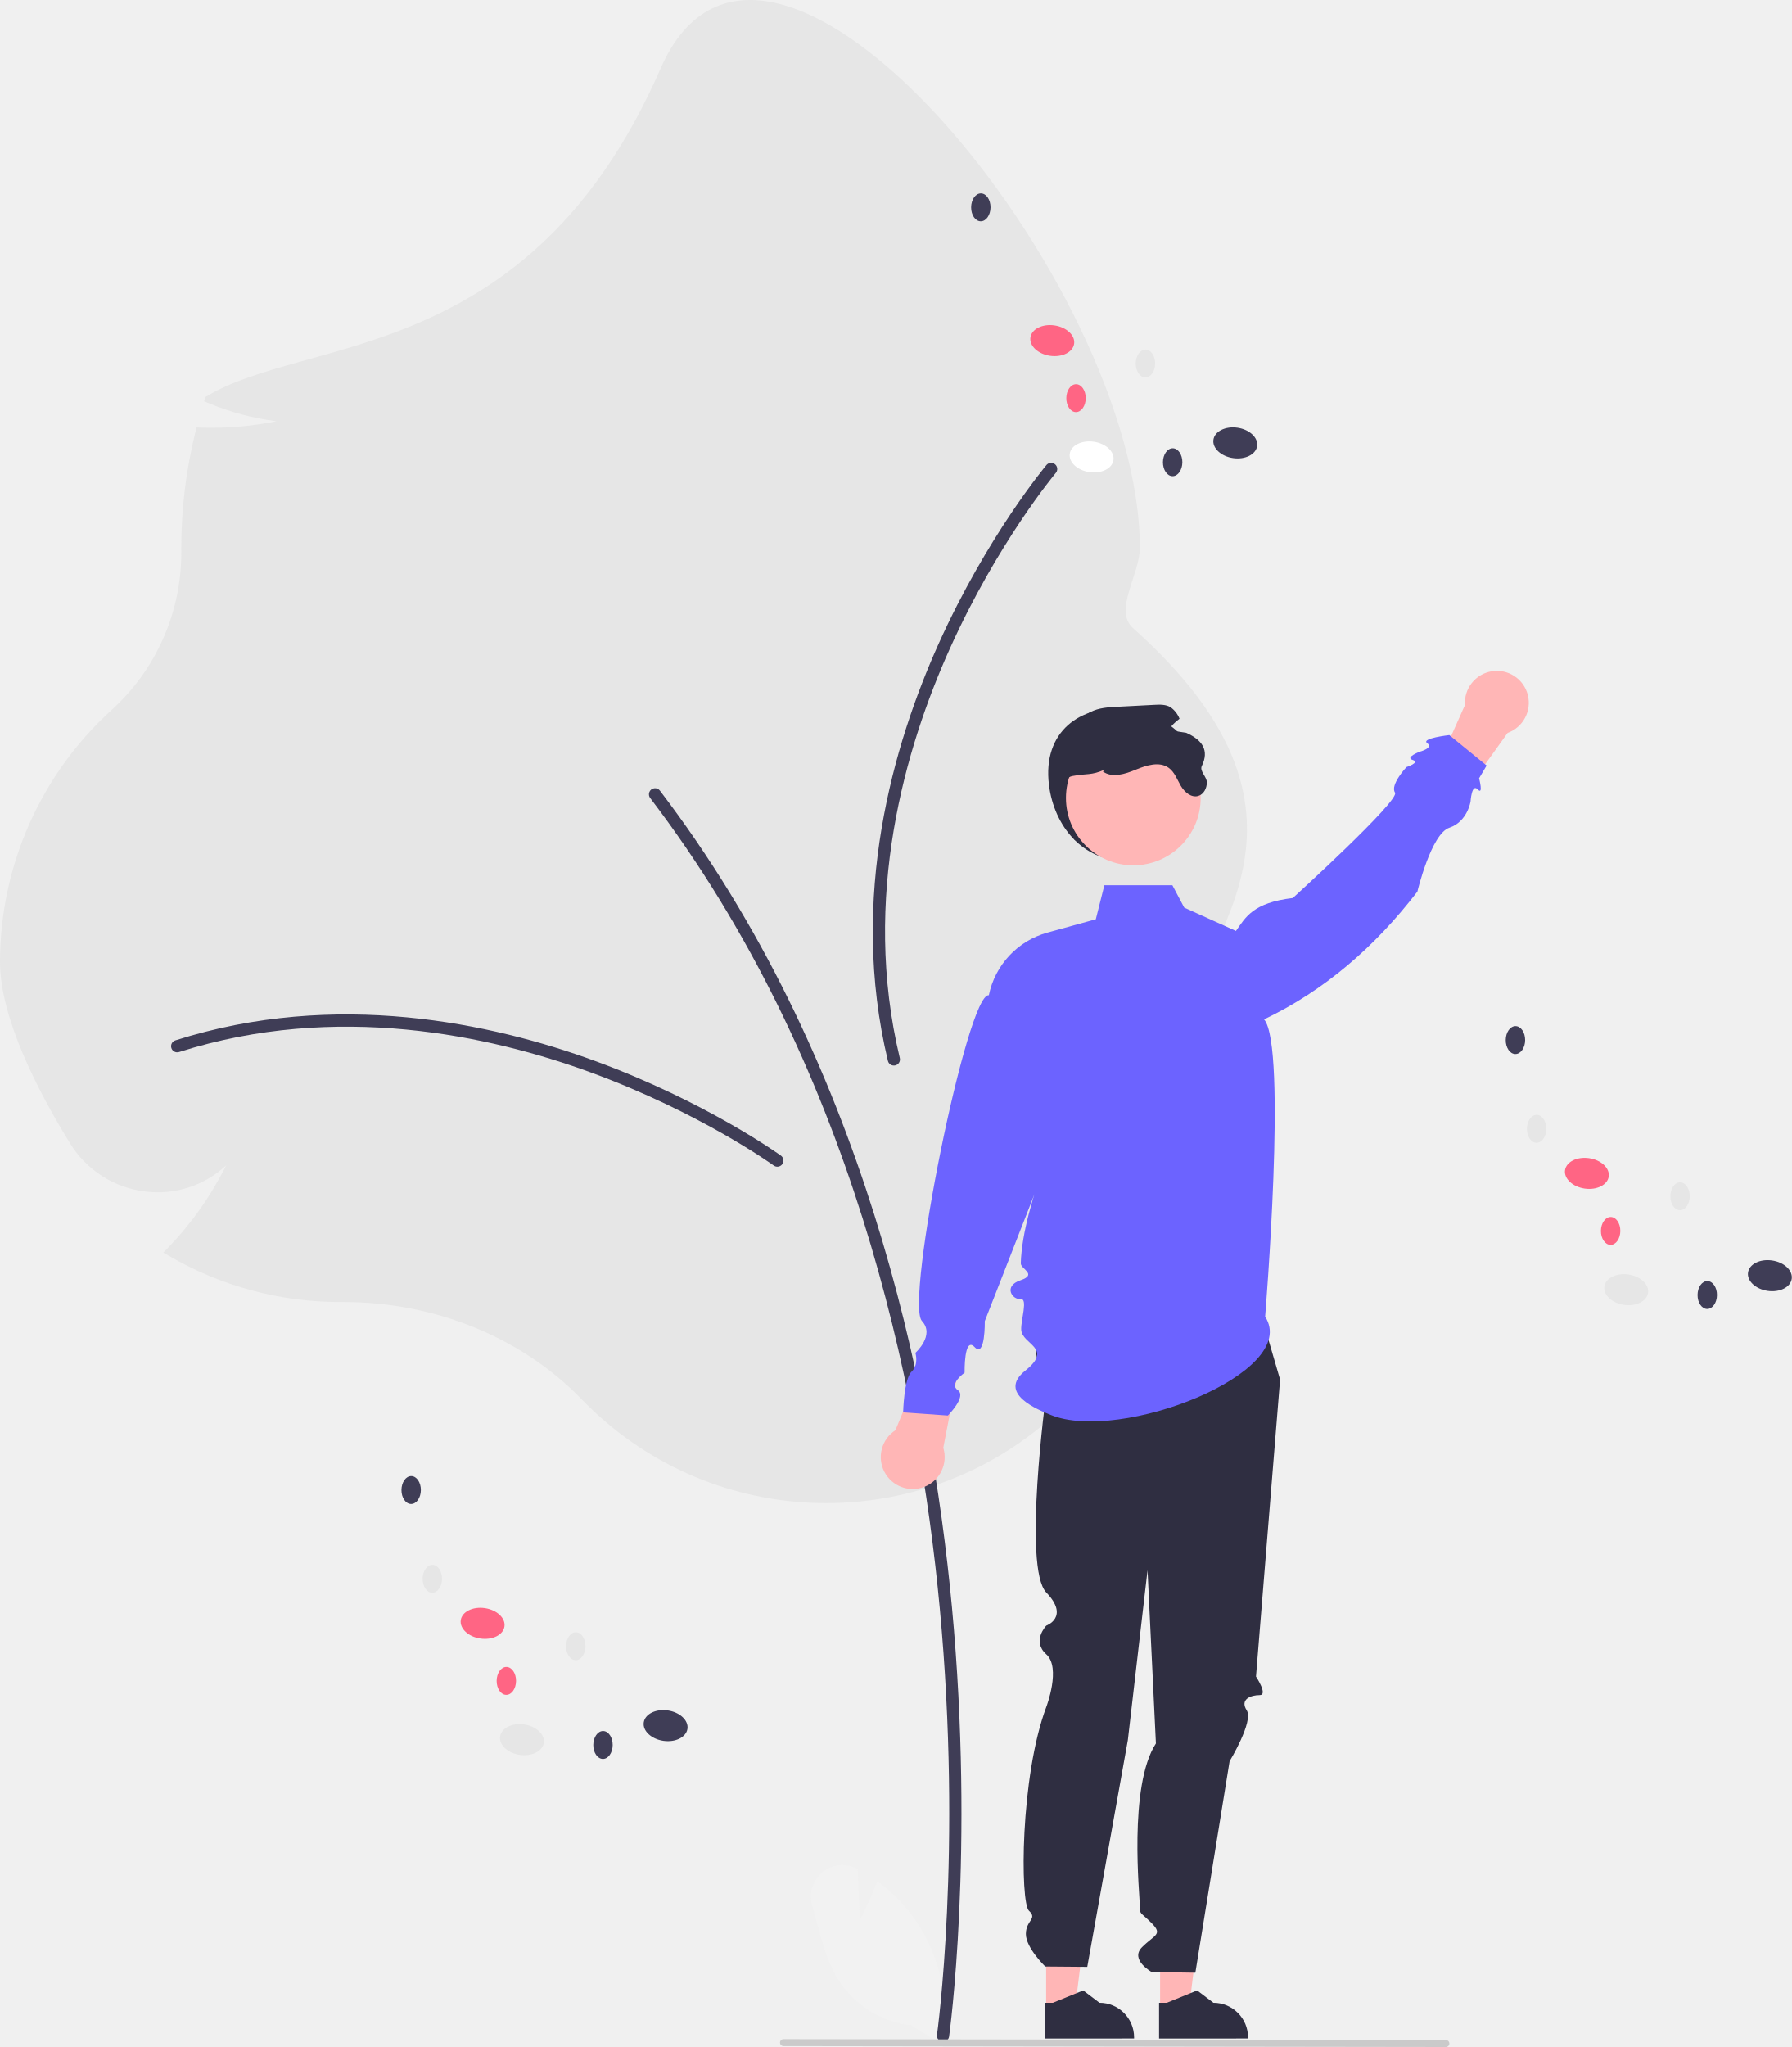
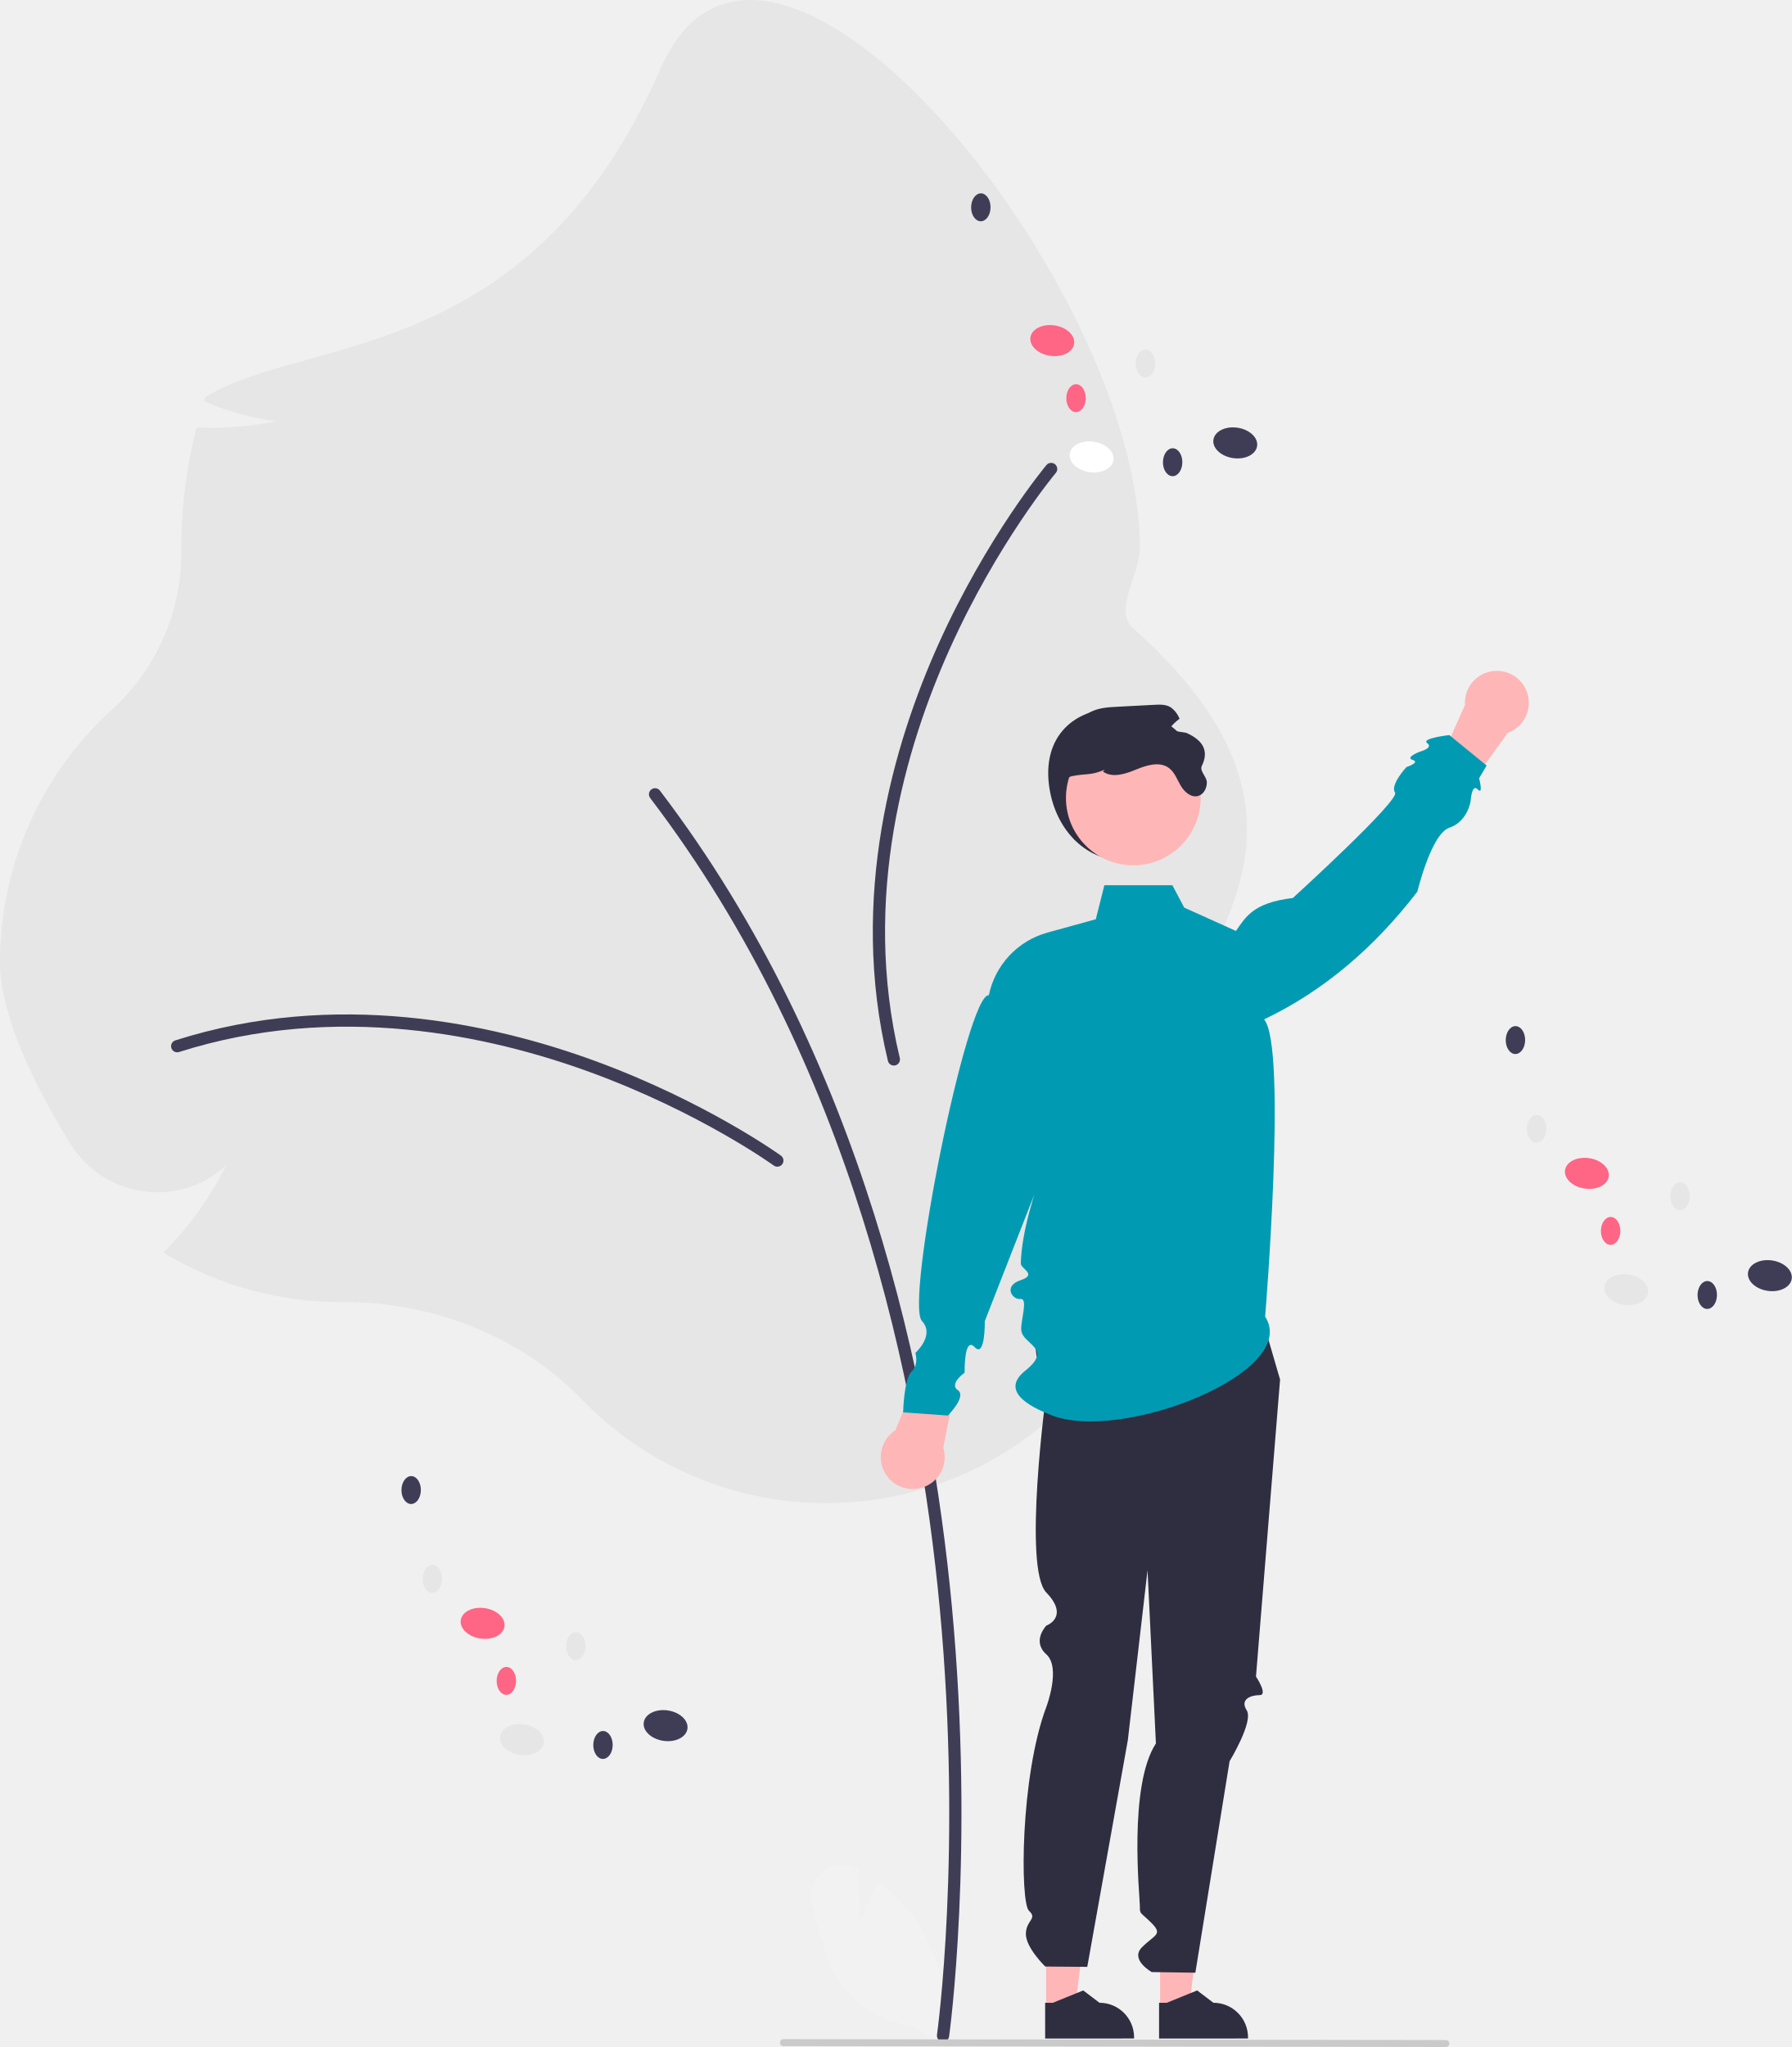
<svg xmlns="http://www.w3.org/2000/svg" data-name="Layer 1" width="613.353" height="700.561" viewBox="0 0 613.353 700.561">
  <path d="M587.667,756.931l-.782-17.576q-.122-.065-.244-.129c-8.376-4.395-17.976,3.561-15.3,12.634,2.517,8.537,4.208,17.74,8.816,25.212a34.144,34.144,0,0,0,25.038,15.779l10.642,6.516a57.215,57.215,0,0,0-12.06-46.364,55.267,55.267,0,0,0-10.157-9.438C591.072,750.285,587.667,756.931,587.667,756.931Z" transform="translate(-293.3236 -99.71938)" fill="#f2f2f2" />
  <path d="M492.391,578.564c-20.488-21.129-50.178-33.247-81.457-33.247l-1.207.003a116.315,116.315,0,0,1-58.635-15.835l-1.852-1.079,1.492-1.537a113.373,113.373,0,0,0,19.993-28.306,34.282,34.282,0,0,1-27.668,8.938,35.104,35.104,0,0,1-25.77-16.506c-10.932-17.738-23.964-42.907-23.964-62.08a116.669,116.669,0,0,1,38.063-86.091,72.651,72.651,0,0,0,24-54.171l-.006-1.453a164.774,164.774,0,0,1,4.891-39.873l.33-1.317,1.355.047a111.391,111.391,0,0,0,26.047-2.182,87.918,87.918,0,0,1-23.36-6.213l-1.458-.59.495-1.494C397.782,214.464,474.758,225.398,519.437,123.175,555.666,40.285,683.493,196.755,683.493,287.199c0,9.229-9.133,21.424-2.296,27.524,73.91,65.938,22.913,108.28,6.835,150.885-3.815,10.109,4.457,21.206,4.457,32.142,0,1.856-.047,3.771-.141,5.693l-.142,2.955-2.464-1.64a81.626,81.626,0,0,1-13.48-11.056,71.135,71.135,0,0,1-2.256,61.412c-7.746,14.619-15.239,25.085-22.272,31.105a116.29,116.29,0,0,1-159.343-7.656Z" transform="translate(-293.3236 -99.71938)" fill="#e6e6e6" />
  <path d="M616.132,798.499a2.093,2.093,0,0,0,2.07-1.798c.089-.625,8.8-63.454.977-146.956-7.225-77.116-30.429-188.191-99.939-279.415a2.094,2.094,0,1,0-3.33,2.538c68.91,90.436,91.926,200.696,99.101,277.267,7.778,83.016-.865,145.355-.953,145.975a2.095,2.095,0,0,0,2.075,2.389Z" transform="translate(-293.3236 -99.71938)" fill="#3f3d56" />
  <path d="M559.407,499.005a2.093,2.093,0,0,0,1.232-3.787c-.252-.183-25.681-18.506-63.697-32.425-35.143-12.866-88.582-24.53-143.597-7.02a2.093,2.093,0,1,0,1.27,3.989c53.888-17.15,106.359-5.679,140.888,6.963,37.473,13.72,62.427,31.7,62.675,31.88A2.085,2.085,0,0,0,559.407,499.005Z" transform="translate(-293.3236 -99.71938)" fill="#3f3d56" />
  <path d="M655.22,260.373a2.093,2.093,0,0,0-3.688-1.502c-.201.238-20.307,24.282-36.928,61.196-15.363,34.125-30.845,86.585-17.343,142.719a2.093,2.093,0,1,0,4.07-.979c-13.224-54.983,1.996-106.491,17.091-140.021,16.383-36.388,36.113-59.982,36.311-60.216A2.085,2.085,0,0,0,655.22,260.373Z" transform="translate(-293.3236 -99.71938)" fill="#3f3d56" />
  <path d="M652.386,368.317c1.766,14.25,11.641,26,26,26a26,26,0,0,0,26-26c0-14.359-11.702-24.672-26-26C663.216,340.908,650.119,350.021,652.386,368.317Z" transform="translate(-293.3236 -99.71938)" fill="#2f2e41" />
  <polygon points="397.105 687.328 407.006 687.327 411.716 649.137 397.103 649.138 397.105 687.328" fill="#ffb6b6" />
  <path d="M690.081,797.376l30.447-.001v-.385A11.851,11.851,0,0,0,708.677,785.139H708.676l-5.562-4.219-10.377,4.22-2.658 0Z" transform="translate(-293.3236 -99.71938)" fill="#2f2e41" />
  <polygon points="358.105 687.328 368.006 687.327 372.716 649.137 358.103 649.138 358.105 687.328" fill="#ffb6b6" />
  <path d="M651.081,797.376l30.447-.001v-.385A11.851,11.851,0,0,0,669.677,785.139H669.676l-5.562-4.219-10.377,4.22-2.658 0Z" transform="translate(-293.3236 -99.71938)" fill="#2f2e41" />
  <path d="M724.501,547.856l7,24L723.254,673.501s4.246,6.355,1.246,6.355-6.847,1.409-4.423,5.205-5.86,17.421-5.86,17.421l-11.717,72.374-14.929-.22s-7.59-4.228-3.33-8.504,7.26-4.276,3.26-8.276-4-2.795-4-5.898-4.008-41.016,5.496-55.559l-2.864-59.295-6.745,58.161-13.888,77.591-14.382-.118s-6.643-6.403-6.63-11.142,4.104-5.133,1.058-7.936-3.046-45.866,5.954-69.803c0,0,5.091-13.374-.012-17.957s-.006-9.827-.006-9.827,8.082-2.921-.007-11.339-.044-67.949-.044-67.949-8.843-24.031.113-33.48S724.501,547.856,724.501,547.856Z" transform="translate(-293.3236 -99.71938)" fill="#2f2e41" />
  <path d="M599.826,589.206l12.489-30.182,9.84,5.467-5.943,30.703a10.935,10.935,0,1,1-16.387-5.987Z" transform="translate(-293.3236 -99.71938)" fill="#ffb6b6" />
  <path d="M809.4,350.535l-19.003,26.568-8.345-7.554,12.745-28.558A10.935,10.935,0,1,1,809.4,350.535Z" transform="translate(-293.3236 -99.71938)" fill="#ffb6b6" />
-   <path d="M726.386,550.317c12.326,19.118-49.631,43.381-73.404,33.64-4.163-1.706-18.482-7.339-8.694-15.15s-1.135-8.91-1.393-13.994c-.173-3.399,2.459-10.856-.287-10.536s-5.96-4.381.021-6.404.064-3.868.117-5.788c.572-20.955,16.65-54.287,16.65-54.287l-28.971,74.057s.214,12.812-3.48,8.897-3.426,8.757-3.426,8.757-5.494,3.834-2.335,5.968-3.401,8.694-3.401,8.694l-15.307-1.093s.24-11.371,2.853-13.885,1.33-6.471,1.33-6.471,6.805-6.023,2.243-10.914c-5.867-6.29,15.524-112.53,22.906-111.478a28.12,28.12,0,0,1,20.08-21.452l16.532-4.552,2.936-11.647h23.279l4.055,7.653,17.698,7.987c3.334-4.704,5.825-9.66,19.475-11.267,0,0,36.783-33.467,34.987-36.08s3.906-8.731,3.906-8.731,4.87-1.594,2.122-2.445,2.446-2.818,2.446-2.818,4.81-1.264,2.542-2.928,7.571-2.758,7.571-2.758l12.767,10.417-2.58,4.375s1.573,5.958-.48,3.783-2.44,4.137-2.44,4.137-1.049,6.912-7.267,8.994S778.502,404.863,778.502,404.863c-14.665,19.067-31.971,33.941-52.48,43.733C734.015,457.771,726.386,550.317,726.386,550.317Z" transform="translate(-293.3236 -99.71938)" fill="#6c63ff" />
+   <path d="M726.386,550.317c12.326,19.118-49.631,43.381-73.404,33.64-4.163-1.706-18.482-7.339-8.694-15.15s-1.135-8.91-1.393-13.994c-.173-3.399,2.459-10.856-.287-10.536s-5.96-4.381.021-6.404.064-3.868.117-5.788c.572-20.955,16.65-54.287,16.65-54.287l-28.971,74.057s.214,12.812-3.48,8.897-3.426,8.757-3.426,8.757-5.494,3.834-2.335,5.968-3.401,8.694-3.401,8.694l-15.307-1.093s.24-11.371,2.853-13.885,1.33-6.471,1.33-6.471,6.805-6.023,2.243-10.914c-5.867-6.29,15.524-112.53,22.906-111.478a28.12,28.12,0,0,1,20.08-21.452l16.532-4.552,2.936-11.647h23.279l4.055,7.653,17.698,7.987c3.334-4.704,5.825-9.66,19.475-11.267,0,0,36.783-33.467,34.987-36.08s3.906-8.731,3.906-8.731,4.87-1.594,2.122-2.445,2.446-2.818,2.446-2.818,4.81-1.264,2.542-2.928,7.571-2.758,7.571-2.758l12.767,10.417-2.58,4.375s1.573,5.958-.48,3.783-2.44,4.137-2.44,4.137-1.049,6.912-7.267,8.994S778.502,404.863,778.502,404.863c-14.665,19.067-31.971,33.941-52.48,43.733C734.015,457.771,726.386,550.317,726.386,550.317Z" transform="translate(-293.3236 -99.71938)" fill="#009bb3" />
  <circle cx="387.937" cy="273.086" r="23.056" fill="#ffb6b6" />
  <path d="M657.386,375.317c.73,5.01,5,12,4,12s-8.11-20.653-1-22c5.157-.977,6.31-.12,11.13-2.21l-.68.64c3.19,2.32,7.63.89,11.27-.62,3.65-1.5,8.08-2.93,11.28-.62,2.01,1.45,2.86,3.97,4.11,6.11,1.25,2.15,3.56,4.18,5.94,3.52,1.91-.53,3.01-2.67,3-4.65s-2.588-3.864-1.72-5.64c2.573-5.264.259-8.853-5.35-11.33q-3.06-.465-6.12-.95a17.358,17.358,0,0,1,3.84-3.86,8.774,8.774,0,0,0-3.1-3.97c-1.63-.97-3.65-.9-5.54-.8q-6.33.33-12.65.66c-3.12.16-6.35.35-9.14,1.78-3.48,1.79-5.76,5.28-7.42,8.83C655.516,360.187,656.106,366.607,657.386,375.317Z" transform="translate(-293.3236 -99.71938)" fill="#2f2e41" />
  <path d="M561.476,799.973l226.75.307a1.191,1.191,0,1,0,0-2.381l-226.75-.307a1.191,1.191,0,0,0,0,2.381Z" transform="translate(-293.3236 -99.71938)" fill="#cacaca" />
  <ellipse cx="471.988" cy="695.094" rx="5.257" ry="7.557" transform="translate(-577.1442 962.365) rotate(-81.72174)" fill="#e6e6e6" />
  <ellipse cx="521.16" cy="690.296" rx="5.257" ry="7.557" transform="translate(-530.3043 1006.917) rotate(-81.72174)" fill="#3f3d56" />
  <ellipse cx="458.524" cy="655.286" rx="5.257" ry="7.557" transform="translate(-549.2768 914.9641) rotate(-81.72174)" fill="#ff6584" />
  <ellipse cx="441.313" cy="640.043" rx="4.776" ry="3.322" transform="translate(-495.3721 976.7843) rotate(-89.56675)" fill="#e6e6e6" />
  <ellipse cx="434.067" cy="609.671" rx="4.776" ry="3.322" transform="translate(-472.1923 939.3968) rotate(-89.56675)" fill="#3f3d56" />
  <ellipse cx="490.412" cy="663.123" rx="4.776" ry="3.322" transform="translate(-469.7236 1048.788) rotate(-89.56675)" fill="#e6e6e6" />
  <ellipse cx="466.651" cy="674.987" rx="4.776" ry="3.322" transform="translate(-505.1694 1036.801) rotate(-89.56675)" fill="#ff6584" />
  <ellipse cx="499.728" cy="696.915" rx="4.776" ry="3.322" transform="translate(-494.2694 1091.639) rotate(-89.56675)" fill="#3f3d56" />
  <ellipse cx="849.988" cy="541.094" rx="5.257" ry="7.557" transform="translate(-101.1735 1204.599) rotate(-81.72174)" fill="#e6e6e6" />
  <ellipse cx="899.16" cy="536.296" rx="5.257" ry="7.557" transform="translate(-54.33364 1249.151) rotate(-81.72174)" fill="#3f3d56" />
  <ellipse cx="836.524" cy="501.286" rx="5.257" ry="7.557" transform="matrix(0.14398, -0.98958, 0.98958, 0.14398, -73.30606, 1157.199)" fill="#ff6584" />
  <ellipse cx="819.313" cy="486.043" rx="4.776" ry="3.322" transform="translate(33.76519 1201.938) rotate(-89.56675)" fill="#e6e6e6" />
  <ellipse cx="812.067" cy="455.671" rx="4.776" ry="3.322" transform="translate(56.94499 1164.55) rotate(-89.56675)" fill="#3f3d56" />
  <ellipse cx="868.412" cy="509.123" rx="4.776" ry="3.322" transform="translate(59.41371 1273.942) rotate(-89.56675)" fill="#e6e6e6" />
  <ellipse cx="844.651" cy="520.987" rx="4.776" ry="3.322" transform="translate(23.96793 1261.955) rotate(-89.56675)" fill="#ff6584" />
  <ellipse cx="877.728" cy="542.915" rx="4.776" ry="3.322" transform="translate(34.86796 1316.793) rotate(-89.56675)" fill="#3f3d56" />
  <ellipse cx="666.988" cy="256.094" rx="5.257" ry="7.557" transform="translate(24.20544 779.5407) rotate(-81.72174)" fill="#fff" />
  <ellipse cx="716.16" cy="251.296" rx="5.257" ry="7.557" transform="translate(71.04527 824.0926) rotate(-81.72174)" fill="#3f3d56" />
  <ellipse cx="653.524" cy="216.286" rx="5.257" ry="7.557" transform="translate(52.07285 732.1398) rotate(-81.72174)" fill="#ff6584" />
  <ellipse cx="636.313" cy="201.043" rx="4.776" ry="3.322" transform="translate(137.1408 736.0982) rotate(-89.56675)" fill="#e6e6e6" />
  <ellipse cx="629.067" cy="170.671" rx="4.776" ry="3.322" transform="translate(160.3206 698.7107) rotate(-89.56675)" fill="#3f3d56" />
  <ellipse cx="685.412" cy="224.123" rx="4.776" ry="3.322" transform="translate(162.7893 808.102) rotate(-89.56675)" fill="#e6e6e6" />
  <ellipse cx="661.651" cy="235.987" rx="4.776" ry="3.322" transform="translate(127.3435 796.1152) rotate(-89.56675)" fill="#ff6584" />
  <ellipse cx="694.728" cy="257.915" rx="4.776" ry="3.322" transform="translate(138.2436 850.9534) rotate(-89.56675)" fill="#3f3d56" />
</svg>
